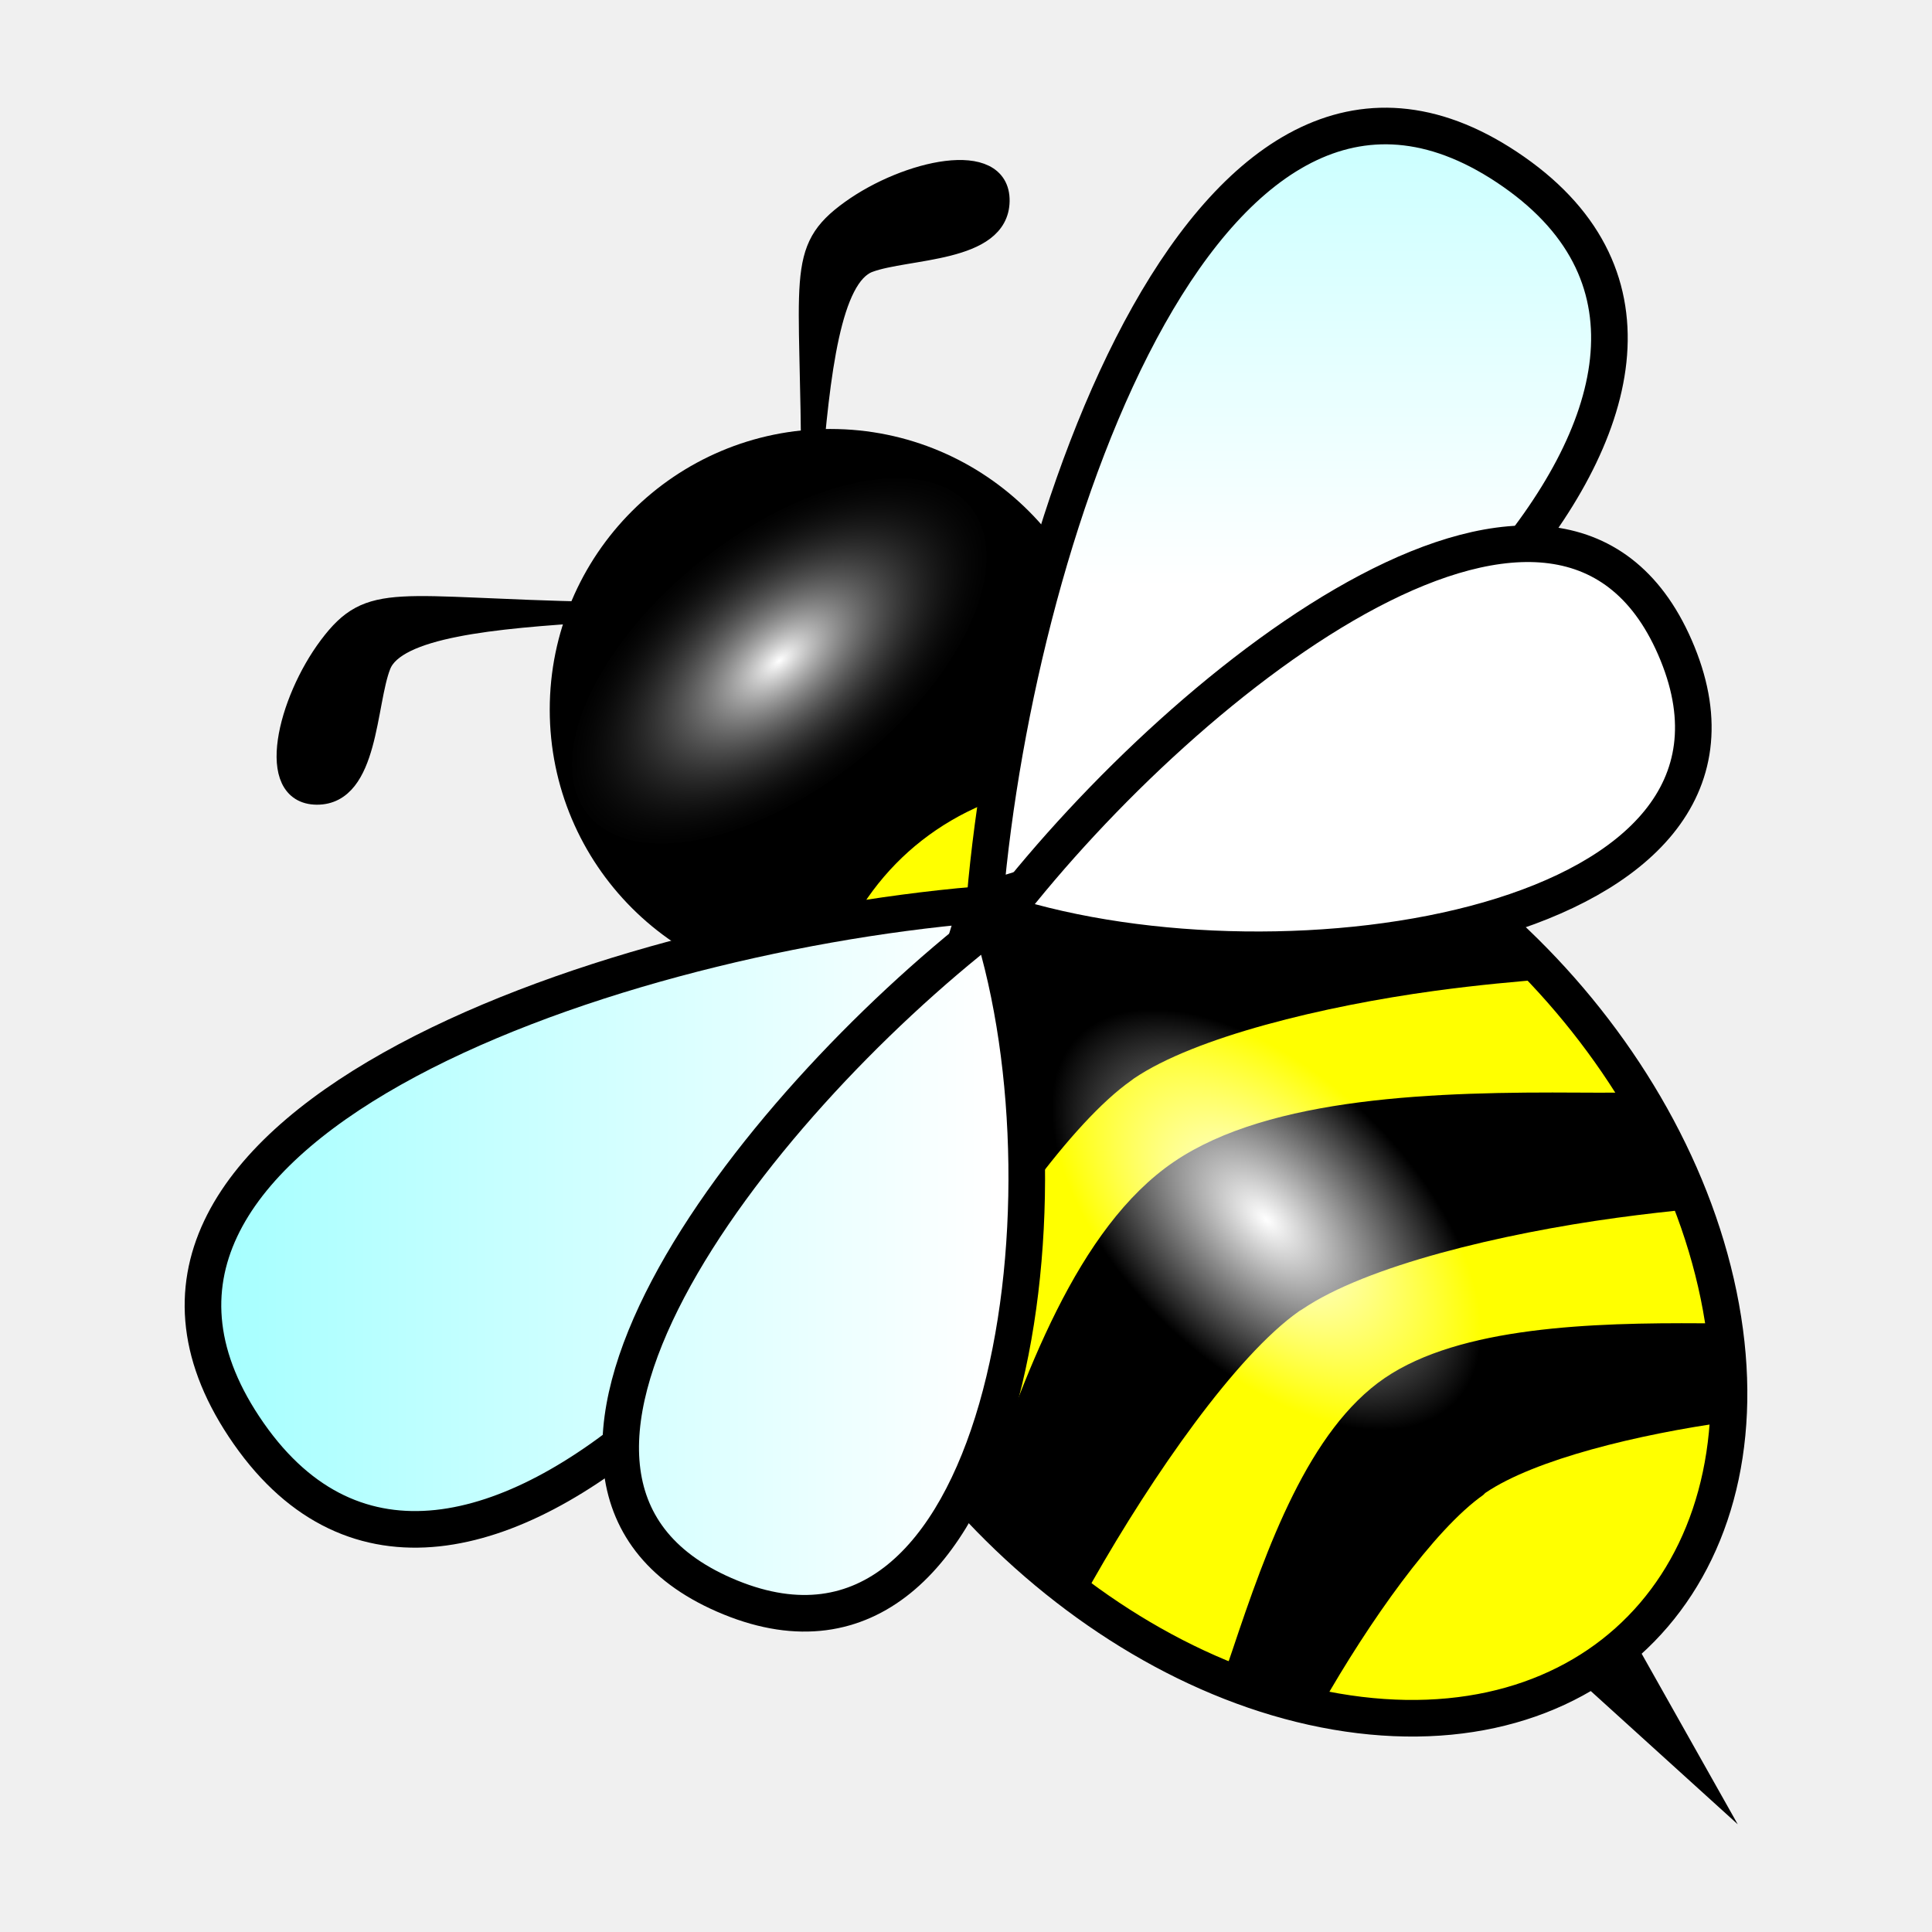
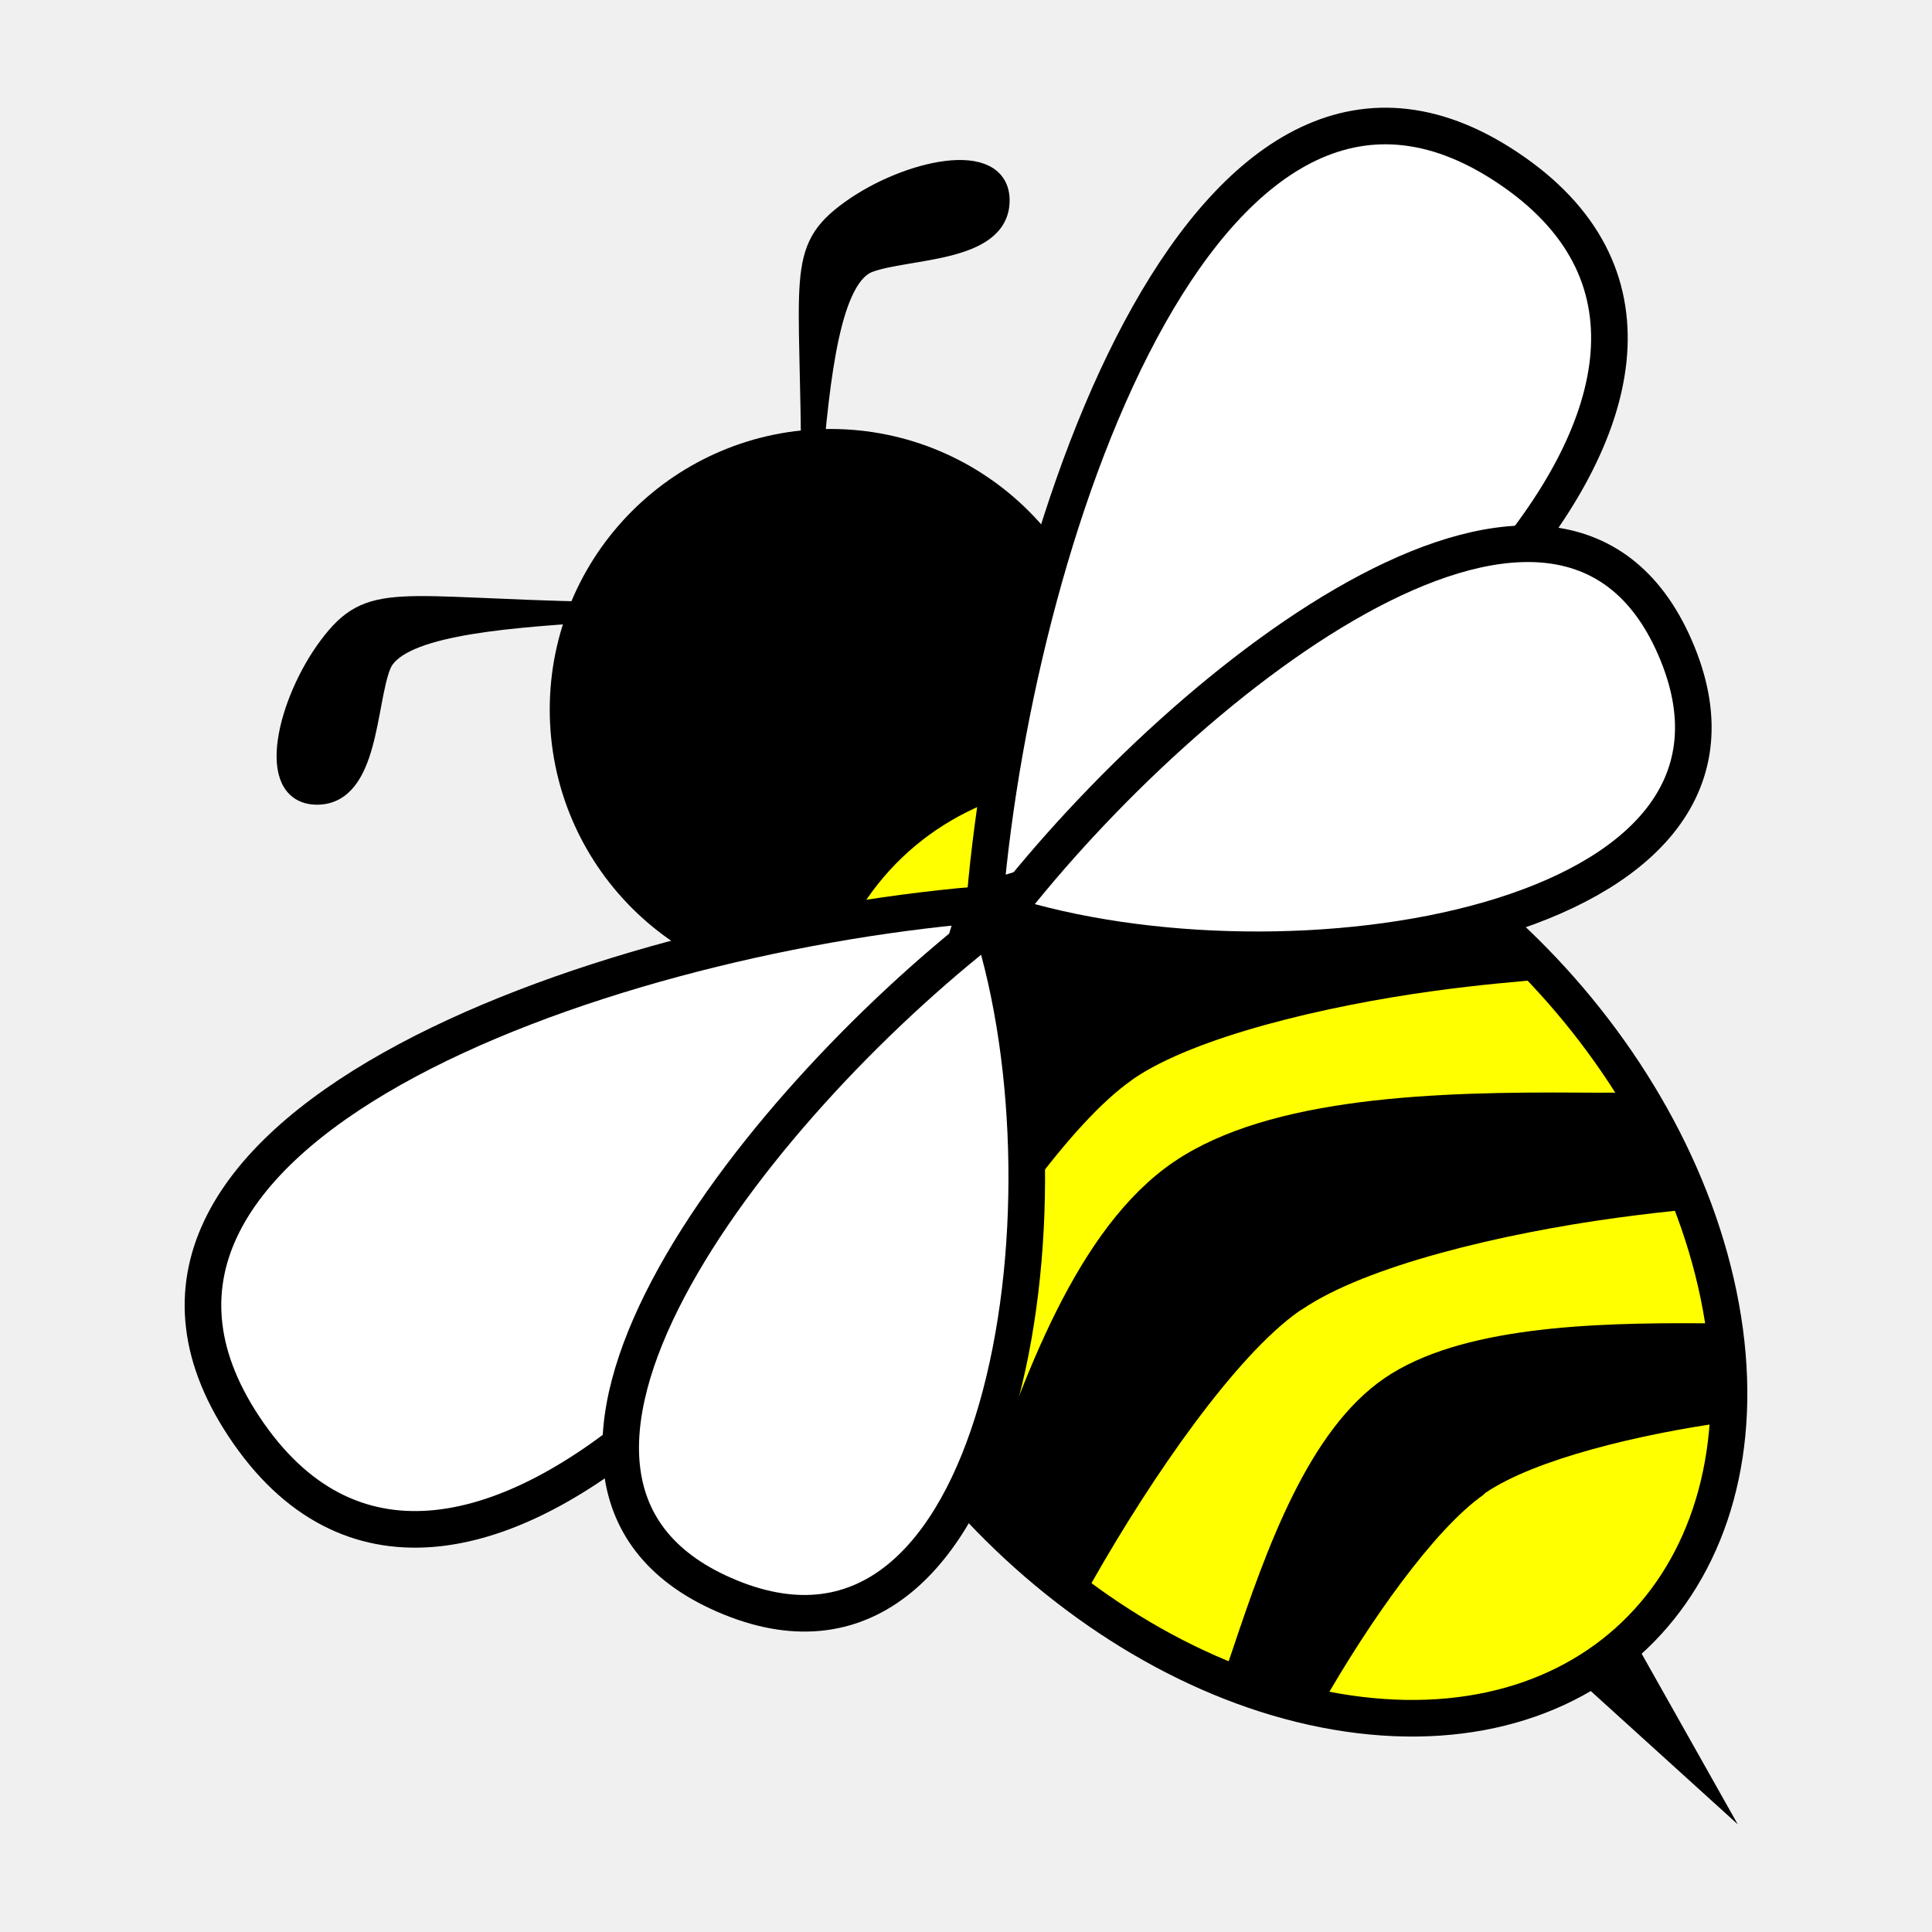
- <svg xmlns="http://www.w3.org/2000/svg" xmlns:xlink="http://www.w3.org/1999/xlink" viewBox="0 0 95 95" id="svg14789" version="1.1">
-   <defs id="defs14793">
-     <linearGradient id="linearGradient15922">
-       <stop id="stop15924" offset="0" style="stop-color:#ffffff;stop-opacity:1;" />
-       <stop id="stop15926" offset="1" style="stop-color:#a2ffff;stop-opacity:1;" />
-     </linearGradient>
-     <linearGradient id="linearGradient15833">
-       <stop id="stop15835" offset="0" style="stop-color:#ffffff;stop-opacity:1;" />
-       <stop id="stop15837" offset="1" style="stop-color:#000000;stop-opacity:0;" />
-     </linearGradient>
-     <radialGradient cx="64.8" cy="43.2" fx="64.8" fy="43.2" gradientUnits="userSpaceOnUse" id="radialGradient15839" r="11.3" xlink:href="#linearGradient15833" />
-     <radialGradient cx="64.8" cy="43.2" fx="64.8" fy="43.2" gradientUnits="userSpaceOnUse" id="radialGradient15839-5" r="11.3" xlink:href="#linearGradient15833-1" />
-     <linearGradient id="linearGradient15833-1">
-       <stop id="stop15835-7" offset="0" style="stop-color:#ffffff;stop-opacity:1;" />
-       <stop id="stop15837-1" offset="1" style="stop-color:#ffffff;stop-opacity:0;" />
-     </linearGradient>
-     <radialGradient cx="64.8" cy="43.2" fx="64.8" fy="43.2" gradientTransform="matrix(0.8113731,-0.09169152,-0.0111388,0.8680169,12.70422,11.64328)" gradientUnits="userSpaceOnUse" id="radialGradient15903" r="11.3" xlink:href="#linearGradient15833-1" />
-     <linearGradient gradientUnits="userSpaceOnUse" id="linearGradient15928" x1="45.1" x2="84.952" xlink:href="#linearGradient15922" y1="61.154" y2="61.154" />
-     <linearGradient id="linearGradient15922-2">
-       <stop id="stop15924-7" offset="0" style="stop-color:#ffffff;stop-opacity:1;" />
-       <stop id="stop15926-6" offset="1" style="stop-color:#a2ffff;stop-opacity:1;" />
-     </linearGradient>
-     <linearGradient gradientTransform="translate(-45.1,-44.9)" gradientUnits="userSpaceOnUse" id="linearGradient15945" x1="45.1" x2="84.952" xlink:href="#linearGradient15922-2" y1="61.154" y2="61.154" />
-     <linearGradient gradientUnits="userSpaceOnUse" id="linearGradient15928-2" x1="45.1" x2="84.952" xlink:href="#linearGradient15922-3" y1="61.154" y2="61.154" />
-     <linearGradient id="linearGradient15922-3">
-       <stop id="stop15924-2" offset="0" style="stop-color:#ffffff;stop-opacity:1;" />
-       <stop id="stop15926-2" offset="1" style="stop-color:#a2ffff;stop-opacity:1;" />
-     </linearGradient>
-     <linearGradient gradientTransform="translate(-45.1,-44.9)" gradientUnits="userSpaceOnUse" id="linearGradient15945-1" x1="45.1" x2="84.952" xlink:href="#linearGradient15922-3" y1="61.154" y2="61.154" />
-     <linearGradient gradientUnits="userSpaceOnUse" id="linearGradient15928-8" x1="45.1" x2="84.952" xlink:href="#linearGradient15922-5" y1="61.154" y2="61.154" />
-     <linearGradient id="linearGradient15922-5">
-       <stop id="stop15924-76" offset="0" style="stop-color:#ffffff;stop-opacity:1;" />
-       <stop id="stop15926-1" offset="1" style="stop-color:#a2ffff;stop-opacity:1;" />
-     </linearGradient>
-     <linearGradient gradientTransform="translate(-45.1,-44.9)" gradientUnits="userSpaceOnUse" id="linearGradient15945-8" x1="45.1" x2="84.952" xlink:href="#linearGradient15922-5" y1="61.154" y2="61.154" />
-     <linearGradient gradientUnits="userSpaceOnUse" id="linearGradient16014" x1="45.1" x2="84.952" xlink:href="#linearGradient15922" y1="61.154" y2="61.154" />
-     <linearGradient gradientUnits="userSpaceOnUse" id="linearGradient16016" x1="45.1" x2="84.952" xlink:href="#linearGradient15922-3" y1="61.154" y2="61.154" />
-     <radialGradient cx="64.8" cy="43.2" fx="64.8" fy="43.2" gradientUnits="userSpaceOnUse" id="radialGradient16018" r="11.3" xlink:href="#linearGradient15833" />
-     <linearGradient gradientUnits="userSpaceOnUse" id="linearGradient16020" x1="45.1" x2="84.952" xlink:href="#linearGradient15922-5" y1="61.154" y2="61.154" />
-     <linearGradient gradientUnits="userSpaceOnUse" id="linearGradient16022" x1="45.1" x2="84.952" xlink:href="#linearGradient15922-5" y1="61.154" y2="61.154" />
-     <linearGradient gradientUnits="userSpaceOnUse" id="linearGradient16024" x1="45.1" x2="84.952" xlink:href="#linearGradient15922-5" y1="61.154" y2="61.154" />
-     <radialGradient cx="64.8" cy="43.2" fx="64.8" fy="43.2" gradientTransform="matrix(0.8113731,-0.09169152,-0.0111388,0.8680169,12.70422,11.64328)" gradientUnits="userSpaceOnUse" id="radialGradient16026" r="11.3" xlink:href="#linearGradient15833-1" />
-     <linearGradient gradientUnits="userSpaceOnUse" id="linearGradient16045" x1="45.1" x2="84.952" xlink:href="#linearGradient15922" y1="61.154" y2="61.154" />
-     <linearGradient gradientUnits="userSpaceOnUse" id="linearGradient16047" x1="45.1" x2="84.952" xlink:href="#linearGradient15922-3" y1="61.154" y2="61.154" />
-     <radialGradient cx="64.8" cy="43.2" fx="64.8" fy="43.2" gradientUnits="userSpaceOnUse" id="radialGradient16049" r="11.3" xlink:href="#linearGradient15833" />
-     <linearGradient gradientUnits="userSpaceOnUse" id="linearGradient16051" x1="45.1" x2="84.952" xlink:href="#linearGradient15922-5" y1="61.154" y2="61.154" />
-     <linearGradient gradientUnits="userSpaceOnUse" id="linearGradient16053" x1="45.1" x2="84.952" xlink:href="#linearGradient15922-5" y1="61.154" y2="61.154" />
-     <linearGradient gradientUnits="userSpaceOnUse" id="linearGradient16055" x1="45.1" x2="84.952" xlink:href="#linearGradient15922-5" y1="61.154" y2="61.154" />
-     <radialGradient cx="64.8" cy="43.2" fx="64.8" fy="43.2" gradientTransform="matrix(0.8113731,-0.09169152,-0.0111388,0.8680169,12.70422,11.64328)" gradientUnits="userSpaceOnUse" id="radialGradient16057" r="11.3" xlink:href="#linearGradient15833-1" />
-     <linearGradient gradientUnits="userSpaceOnUse" id="linearGradient3062" x1="45.1" x2="84.952" xlink:href="#linearGradient15922" y1="61.154" y2="61.154" />
-     <linearGradient gradientUnits="userSpaceOnUse" id="linearGradient3064" x1="45.1" x2="84.952" xlink:href="#linearGradient15922-3" y1="61.154" y2="61.154" />
-     <radialGradient cx="64.8" cy="43.2" fx="64.8" fy="43.2" gradientUnits="userSpaceOnUse" id="radialGradient3066" r="11.3" xlink:href="#linearGradient15833" />
-     <linearGradient gradientUnits="userSpaceOnUse" id="linearGradient3068" x1="45.1" x2="84.952" xlink:href="#linearGradient15922-5" y1="61.154" y2="61.154" />
-     <linearGradient gradientUnits="userSpaceOnUse" id="linearGradient3070" x1="45.1" x2="84.952" xlink:href="#linearGradient15922-5" y1="61.154" y2="61.154" />
-     <linearGradient gradientUnits="userSpaceOnUse" id="linearGradient3072" x1="45.1" x2="84.952" xlink:href="#linearGradient15922-5" y1="61.154" y2="61.154" />
-     <radialGradient cx="64.8" cy="43.2" fx="64.8" fy="43.2" gradientTransform="matrix(0.8113731,-0.09169152,-0.0111388,0.8680169,12.70422,11.64328)" gradientUnits="userSpaceOnUse" id="radialGradient3074" r="11.3" xlink:href="#linearGradient15833-1" />
-   </defs>
-   <g id="layer1">
-     <g id="g15999" transform="matrix(-1,0,0,1,94.03178,-1.306585)">
-       <path d="m 75.2,43.2 c 0,5.744 -4.656,10.4 -10.4,10.4 -5.744,0 -10.4,-4.656 -10.4,-10.4 0,-5.744 4.656,-10.4 10.4,-10.4 5.744,0 10.4,4.656 10.4,10.4 z" id="path15590" style="fill:#000000;fill-opacity:1;stroke:#000000;stroke-width:1.8;stroke-miterlimit:4;stroke-opacity:1;stroke-dasharray:none" transform="matrix(1.221239,0,0,1.221239,-25.93628,-16.55752)" />
-       <path d="M 54.433,59.559 C 51.781,72.462 39.579,84.137 27.178,85.637 14.776,87.136 6.873,77.892 9.524,64.989 12.176,52.086 24.378,40.41 36.779,38.911 49.18,37.411 57.084,46.655 54.433,59.559 z" id="path15590-7" style="fill:#ffff00;fill-opacity:1;stroke:#000000;stroke-width:1.8;stroke-miterlimit:4;stroke-opacity:1" />
-       <path d="m 46,45.8 c 18.6,1.6 46.132,11.217 35.8,26 -10.332,14.783 -31,-8.4 -35.8,-26 z" id="path14800" style="fill:url(#linearGradient3062);fill-opacity:1;stroke:#000000;stroke-width:1.8;stroke-linecap:butt;stroke-linejoin:miter;stroke-miterlimit:4;stroke-opacity:1;stroke-dasharray:none" />
-       <path d="m 23.844,44.125 c -2.188,1.526 -4.23,3.311 -6.062,5.312 1.639,0.127 3.55,0.298 5.719,0.594 5.408,0.738 11.766,2.261 14.781,4.312 l 0.125,0.094 c 2.96,2.085 6.866,7.663 9.719,12.688 0.641,1.13 1.209,2.192 1.75,3.219 1.429,-2.193 2.609,-4.524 3.469,-6.938 -2.045,-6.089 -4.547,-12.949 -9.031,-16 C 39.787,44.327 31.894,44.08 25.25,44.125 c -0.815,0.005 -0.652,-0.004 -1.406,0 z M 13.562,55.031 c -1.122,1.83 -2.078,3.743 -2.812,5.719 1.18,0.115 2.443,0.255 3.781,0.438 5.662,0.773 12.312,2.352 15.469,4.5 l 0.156,0.094 c 3.099,2.183 7.169,8.021 10.156,13.281 0.173,0.305 0.302,0.575 0.469,0.875 1.817,-1.33 3.531,-2.835 5.094,-4.5 -2.155,-6.434 -4.809,-13.766 -9.562,-17 -4.738,-3.224 -12.982,-3.453 -19.938,-3.406 -1.626,0.011 -1.433,-0.005 -2.812,0 z M 9.281,66.375 c -0.254,1.69 -0.321,3.311 -0.219,4.844 4.396,0.613 9.496,1.839 11.938,3.5 l 0.094,0.094 c 2.425,1.708 5.631,6.258 7.969,10.375 0.024,0.043 0.038,0.082 0.062,0.125 1.615,-0.332 3.21,-0.825 4.781,-1.469 -0.162,-0.465 -0.305,-0.885 -0.469,-1.375 -1.692,-5.058 -3.757,-10.859 -7.5,-13.406 -3.708,-2.523 -10.182,-2.724 -15.625,-2.688 -0.597,0.004 -0.473,-0.003 -1.031,0 z" id="path15630" style="font-size:medium;font-style:normal;font-variant:normal;font-weight:normal;font-stretch:normal;text-indent:0;text-align:start;text-decoration:none;line-height:normal;letter-spacing:normal;word-spacing:normal;text-transform:none;direction:ltr;block-progression:tb;writing-mode:lr-tb;text-anchor:start;baseline-shift:baseline;color:#000000;fill:#000000;fill-opacity:1;stroke:none;stroke-width:5;marker:none;visibility:visible;display:inline;overflow:visible;enable-background:accumulate;font-family:Sans;-inkscape-font-specification:Sans" />
-       <path d="M 45.302,46.719 C 57.149,55.905 71.525,74.391 58.114,79.857 44.703,85.323 40.869,60.681 45.302,46.719 z" id="path14800-1" style="color:#000000;fill:url(#linearGradient3064);fill-opacity:1;fill-rule:nonzero;stroke:#000000;stroke-width:1.8;stroke-linecap:butt;stroke-linejoin:miter;stroke-miterlimit:4;stroke-opacity:1;stroke-dasharray:none;stroke-dashoffset:0;marker:none;visibility:visible;display:inline;overflow:visible;enable-background:accumulate" />
-       <path d="m 75.2,43.2 c 0,5.744 -4.656,10.4 -10.4,10.4 -5.744,0 -10.4,-4.656 -10.4,-10.4 0,-5.744 4.656,-10.4 10.4,-10.4 5.744,0 10.4,4.656 10.4,10.4 z" id="path15590-8" style="fill:url(#radialGradient3066);fill-opacity:1;stroke:none" transform="matrix(0.8058255,0,0.5571748,0.8633958,-20.57336,-3.497192)" />
-       <path d="m 64.7,31.4 c 9.875,-0.2 11.102,-1.052 13.15,1.675 2.048,2.727 3.15,7.287 0.6,7.3 -2.55,0.013 -2.405,-4.508 -3.143,-6.362 C 74.568,32.158 69.8,31.712 64.7,31.4 z" id="path15841" style="fill:#000000;stroke:#000000;stroke-width:1px;stroke-linecap:butt;stroke-linejoin:miter;stroke-opacity:1" />
-       <path d="m 54.138,24.759 c 3.35e-4,-9.877 0.828,-11.121 -1.94,-13.113 -2.768,-1.992 -7.349,-3.002 -7.311,-0.452 0.039,2.549 4.555,2.313 6.424,3.014 1.869,0.701 2.411,5.459 2.827,10.552 z" id="path15841-2" style="fill:#000000;stroke:#000000;stroke-width:1px;stroke-linecap:butt;stroke-linejoin:miter;stroke-opacity:1" />
-       <g id="g15882" style="color:#000000;fill:url(#linearGradient3072);fill-opacity:1;fill-rule:nonzero;stroke:#000000;stroke-width:1.8;stroke-linecap:butt;stroke-linejoin:miter;stroke-miterlimit:4;stroke-opacity:1;stroke-dasharray:none;stroke-dashoffset:0;marker:none;visibility:visible;display:inline;overflow:visible;enable-background:accumulate" transform="matrix(0,-1,-1,0,75.68524,75.25602)">
-         <path d="m 29.702,30.083 c 18.6,1.6 46.132,11.217 35.8,26 -10.332,14.783 -31,-8.4 -35.8,-26 z" id="path14800-4" style="color:#000000;fill:url(#linearGradient3068);fill-opacity:1;fill-rule:nonzero;stroke:#000000;stroke-width:1.8;stroke-linecap:butt;stroke-linejoin:miter;stroke-miterlimit:4;stroke-opacity:1;stroke-dasharray:none;stroke-dashoffset:0;marker:none;visibility:visible;display:inline;overflow:visible;enable-background:accumulate" />
-         <path d="M 29.005,31.002 C 40.851,40.188 55.227,58.673 41.816,64.139 28.405,69.605 24.571,44.963 29.005,31.002 z" id="path14800-1-5" style="color:#000000;fill:url(#linearGradient3070);fill-opacity:1;fill-rule:nonzero;stroke:#000000;stroke-width:1.8;stroke-linecap:butt;stroke-linejoin:miter;stroke-miterlimit:4;stroke-opacity:1;stroke-dasharray:none;stroke-dashoffset:0;marker:none;visibility:visible;display:inline;overflow:visible;enable-background:accumulate" />
+ <svg xmlns="http://www.w3.org/2000/svg" viewBox="0 0 95 95">
+   <g>
+     <g transform="matrix(-1,0,0,1,94.03178,-1.306585)">
+       <path d="m 75.2,43.2 c 0,5.744 -4.656,10.4 -10.4,10.4 -5.744,0 -10.4,-4.656 -10.4,-10.4 0,-5.744 4.656,-10.4 10.4,-10.4 5.744,0 10.4,4.656 10.4,10.4 z" style="fill:black;fill-opacity:1;stroke:black;stroke-width:1.8;stroke-miterlimit:4;stroke-opacity:1" transform="matrix(1.221239,0,0,1.221239,-25.93628,-16.55752)" />
+       <path d="M 54.433,59.559 C 51.781,72.462 39.579,84.137 27.178,85.637 14.776,87.136 6.873,77.892 9.524,64.989 12.176,52.086 24.378,40.41 36.779,38.911 49.18,37.411 57.084,46.655 54.433,59.559 z" style="fill:yellow;fill-opacity:1;stroke:black;stroke-width:1.8;stroke-miterlimit:4;stroke-opacity:1" />
+       <path d="m 46,45.8 c 18.6,1.6 46.132,11.217 35.8,26 -10.332,14.783 -31,-8.4 -35.8,-26 z" style="fill:white;fill-opacity:1;stroke:black;stroke-width:1.8;stroke-linecap:butt;stroke-linejoin:miter;stroke-miterlimit:4;stroke-opacity:1;stroke-dasharray:none" />
+       <path d="m 23.844,44.125 c -2.188,1.526 -4.23,3.311 -6.062,5.312 1.639,0.127 3.55,0.298 5.719,0.594 5.408,0.738 11.766,2.261 14.781,4.312 l 0.125,0.094 c 2.96,2.085 6.866,7.663 9.719,12.688 0.641,1.13 1.209,2.192 1.75,3.219 1.429,-2.193 2.609,-4.524 3.469,-6.938 -2.045,-6.089 -4.547,-12.949 -9.031,-16 C 39.787,44.327 31.894,44.08 25.25,44.125 c -0.815,0.005 -0.652,-0.004 -1.406,0 z M 13.562,55.031 c -1.122,1.83 -2.078,3.743 -2.812,5.719 1.18,0.115 2.443,0.255 3.781,0.438 5.662,0.773 12.312,2.352 15.469,4.5 l 0.156,0.094 c 3.099,2.183 7.169,8.021 10.156,13.281 0.173,0.305 0.302,0.575 0.469,0.875 1.817,-1.33 3.531,-2.835 5.094,-4.5 -2.155,-6.434 -4.809,-13.766 -9.562,-17 -4.738,-3.224 -12.982,-3.453 -19.938,-3.406 -1.626,0.011 -1.433,-0.005 -2.812,0 z M 9.281,66.375 c -0.254,1.69 -0.321,3.311 -0.219,4.844 4.396,0.613 9.496,1.839 11.938,3.5 l 0.094,0.094 c 2.425,1.708 5.631,6.258 7.969,10.375 0.024,0.043 0.038,0.082 0.062,0.125 1.615,-0.332 3.21,-0.825 4.781,-1.469 -0.162,-0.465 -0.305,-0.885 -0.469,-1.375 -1.692,-5.058 -3.757,-10.859 -7.5,-13.406 -3.708,-2.523 -10.182,-2.724 -15.625,-2.688 -0.597,0.004 -0.473,-0.003 -1.031,0 z" style="font-size:medium;font-style:normal;font-variant:normal;font-weight:normal;font-stretch:normal;text-indent:0;text-align:start;text-decoration:none;line-height:normal;letter-spacing:normal;word-spacing:normal;text-transform:none;direction:ltr;block-progression:tb;writing-mode:lr-tb;text-anchor:start;baseline-shift:baseline;color:black;fill:black;fill-opacity:1;stroke:none;stroke-width:5;marker:none;visibility:visible;display:inline;overflow:visible;enable-background:accumulate;font-family:Sans;-inkscape-font-specification:Sans" />
+       <path d="M 45.302,46.719 C 57.149,55.905 71.525,74.391 58.114,79.857 44.703,85.323 40.869,60.681 45.302,46.719 z" style="color:black;fill:white;fill-opacity:1;fill-rule:nonzero;stroke:black;stroke-width:1.8;stroke-linecap:butt;stroke-linejoin:miter;stroke-miterlimit:4;stroke-opacity:1;stroke-dasharray:none;stroke-dashoffset:0;marker:none;visibility:visible;display:inline;overflow:visible;enable-background:accumulate" />
+       <path d="m 64.7,31.4 c 9.875,-0.2 11.102,-1.052 13.15,1.675 2.048,2.727 3.15,7.287 0.6,7.3 -2.55,0.013 -2.405,-4.508 -3.143,-6.362 C 74.568,32.158 69.8,31.712 64.7,31.4 z" style="fill:black;stroke:black;stroke-width:1px;stroke-linecap:butt;stroke-linejoin:miter;stroke-opacity:1" />
+       <path d="m 54.138,24.759 c 3.35e-4,-9.877 0.828,-11.121 -1.94,-13.113 -2.768,-1.992 -7.349,-3.002 -7.311,-0.452 0.039,2.549 4.555,2.313 6.424,3.014 1.869,0.701 2.411,5.459 2.827,10.552 z" style="fill:black;stroke:black;stroke-width:1px;stroke-linecap:butt;stroke-linejoin:miter;stroke-opacity:1" />
+       <g transform="matrix(0,-1,-1,0,75.68524,75.25602)">
+         <path d="m 29.702,30.083 c 18.6,1.6 46.132,11.217 35.8,26 -10.332,14.783 -31,-8.4 -35.8,-26 z" style="color:black;fill:white;fill-opacity:1;fill-rule:nonzero;stroke:black;stroke-width:1.8;stroke-linecap:butt;stroke-linejoin:miter;stroke-miterlimit:4;stroke-opacity:1;stroke-dasharray:none;stroke-dashoffset:0;marker:none;visibility:visible;display:inline;overflow:visible;enable-background:accumulate" />
+         <path d="M 29.005,31.002 C 40.851,40.188 55.227,58.673 41.816,64.139 28.405,69.605 24.571,44.963 29.005,31.002 z" style="color:black;fill:white;fill-opacity:1;fill-rule:nonzero;stroke:black;stroke-width:1.8;stroke-linecap:butt;stroke-linejoin:miter;stroke-miterlimit:4;stroke-opacity:1;stroke-dasharray:none;stroke-dashoffset:0;marker:none;visibility:visible;display:inline;overflow:visible;enable-background:accumulate" />
      </g>
-       <path d="m 13.912,81.551 -5.328,9.46 8.155,-7.394 z" id="path15886" style="fill:#000000;stroke:#000000;stroke-width:0;stroke-linecap:butt;stroke-linejoin:miter;stroke-miterlimit:4;stroke-opacity:1;stroke-dasharray:none" />
-       <path d="m 75.2,43.2 c 0,5.744 -4.656,10.4 -10.4,10.4 -5.744,0 -10.4,-4.656 -10.4,-10.4 0,-5.744 4.656,-10.4 10.4,-10.4 5.744,0 10.4,4.656 10.4,10.4 z" id="path15590-8-1" style="fill:url(#radialGradient3074);fill-opacity:1;stroke:none" transform="matrix(0,0.9610346,-1.06975,0.6644916,77.97525,-29.70577)" />
+       <path d="m 13.912,81.551 -5.328,9.46 8.155,-7.394 z" style="fill:black;stroke:black;stroke-width:0;stroke-linecap:butt;stroke-linejoin:miter;stroke-miterlimit:4;stroke-opacity:1;stroke-dasharray:none" />
    </g>
  </g>
</svg>
